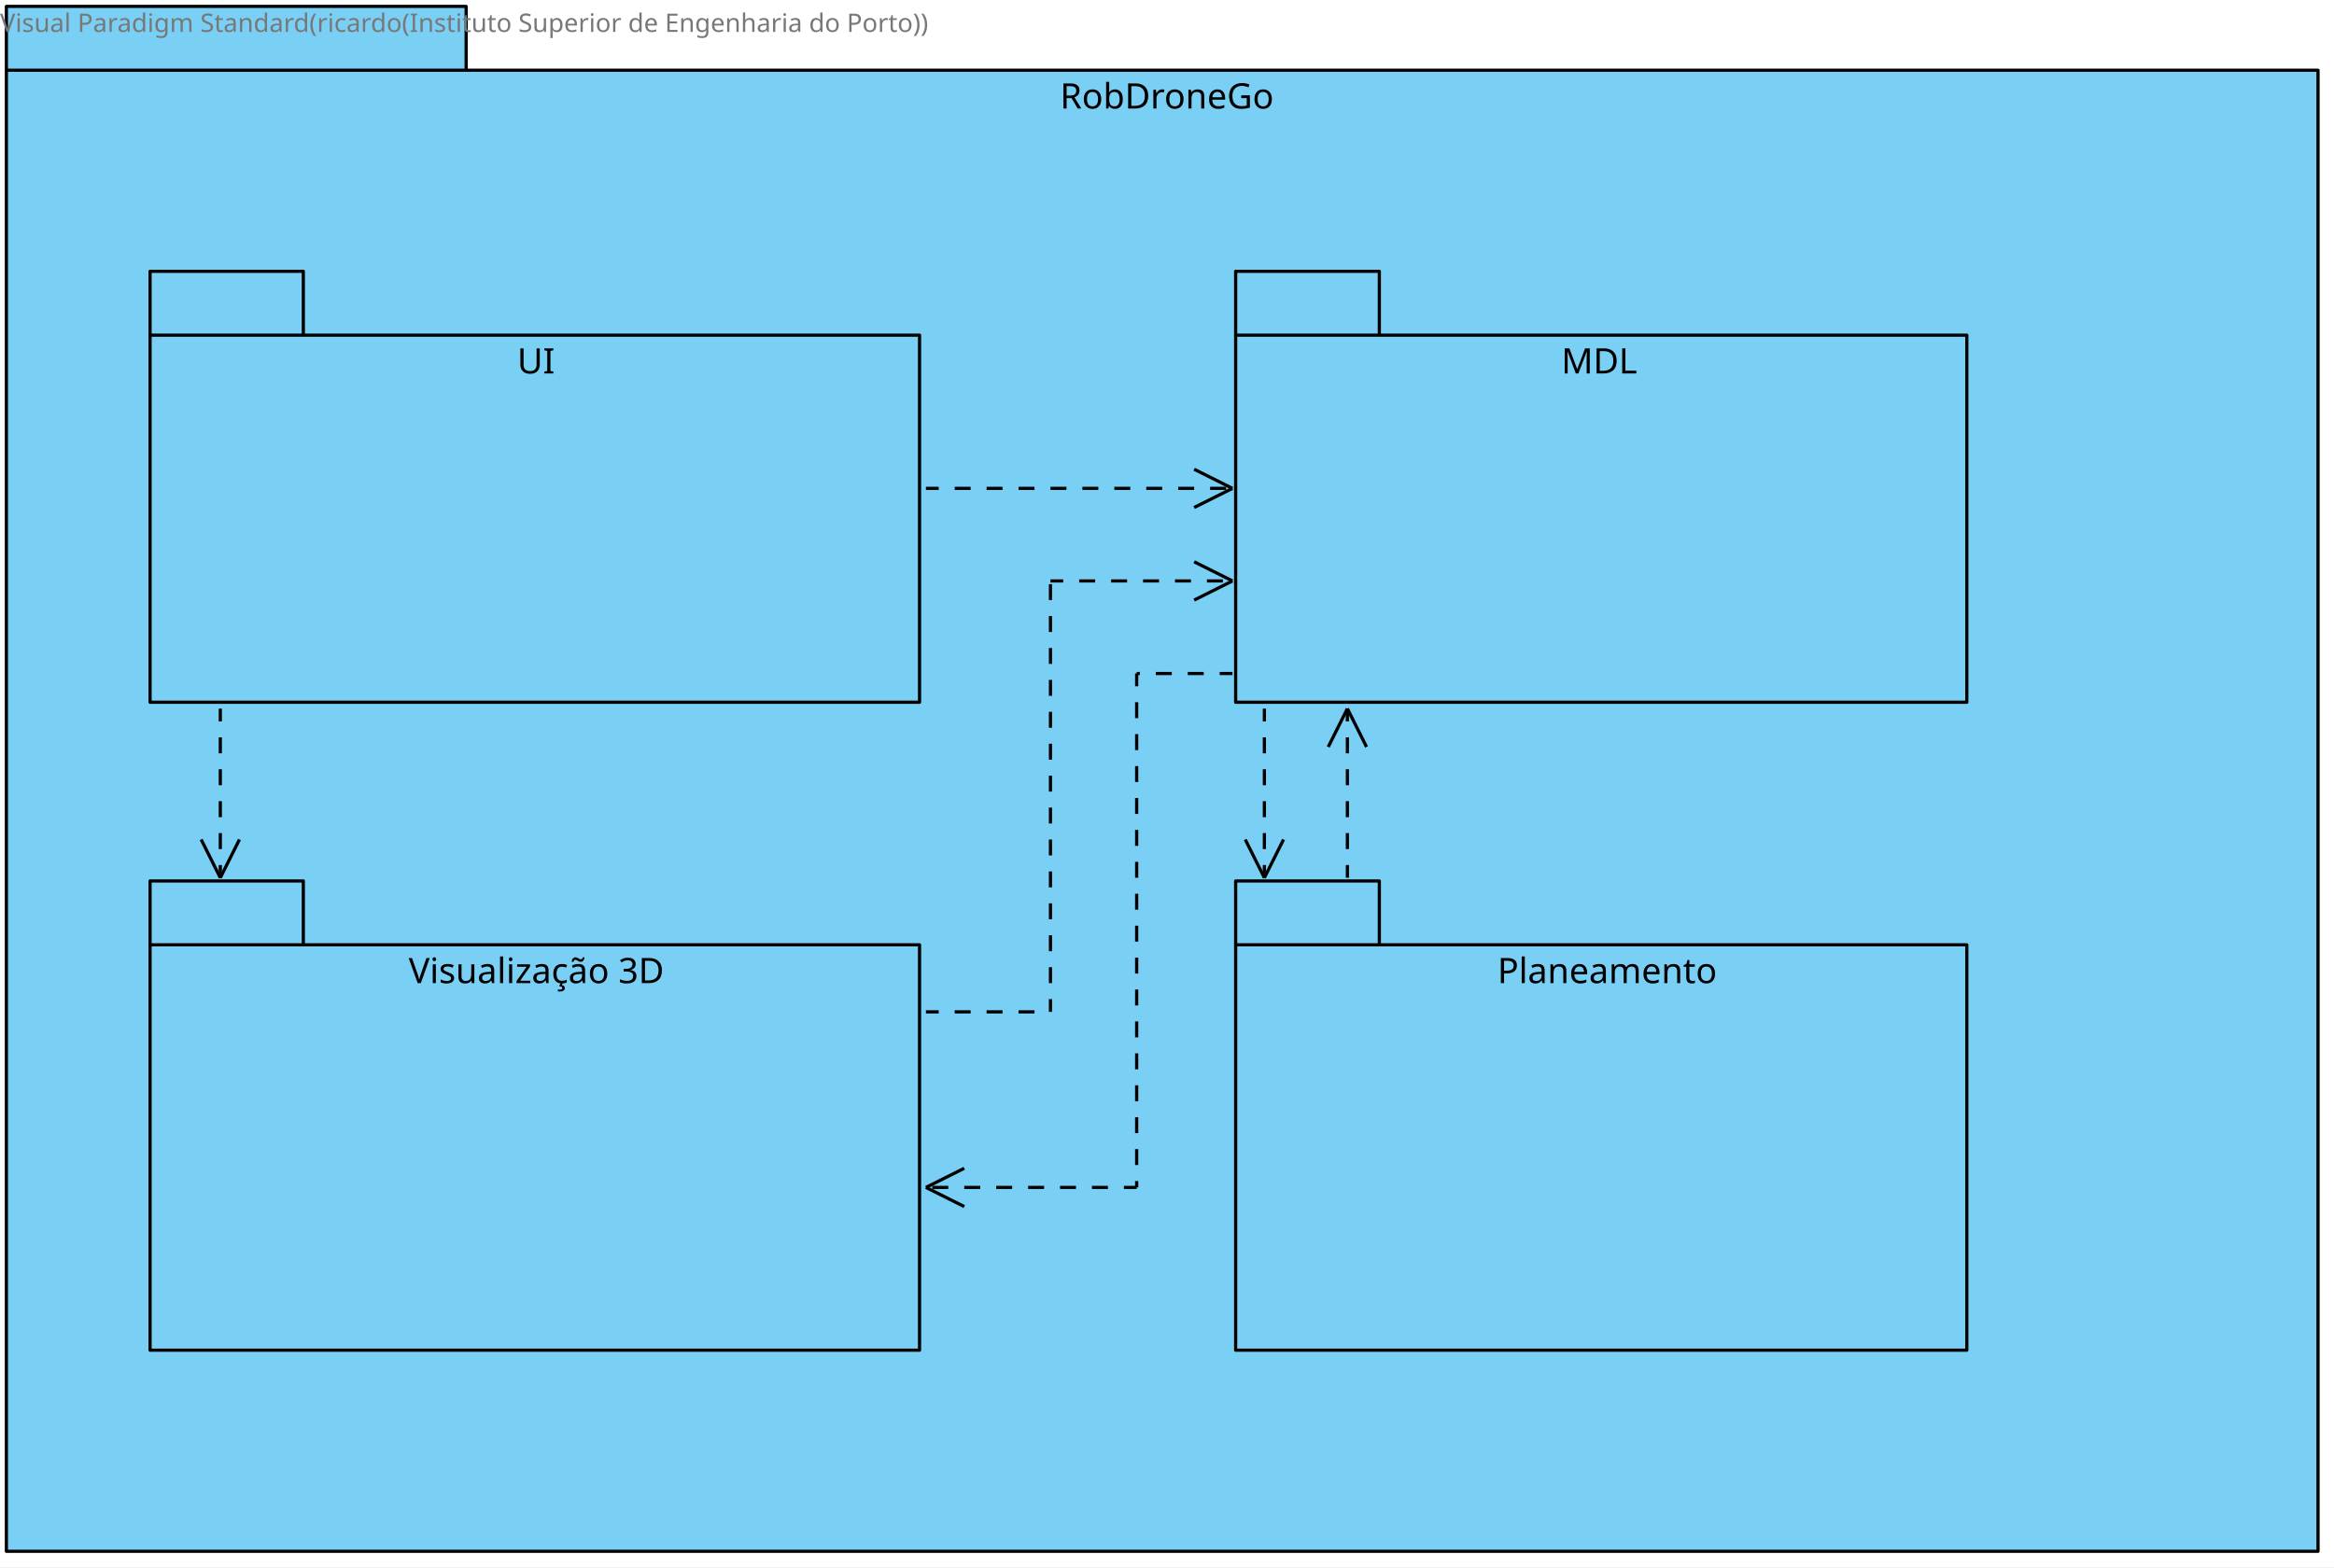
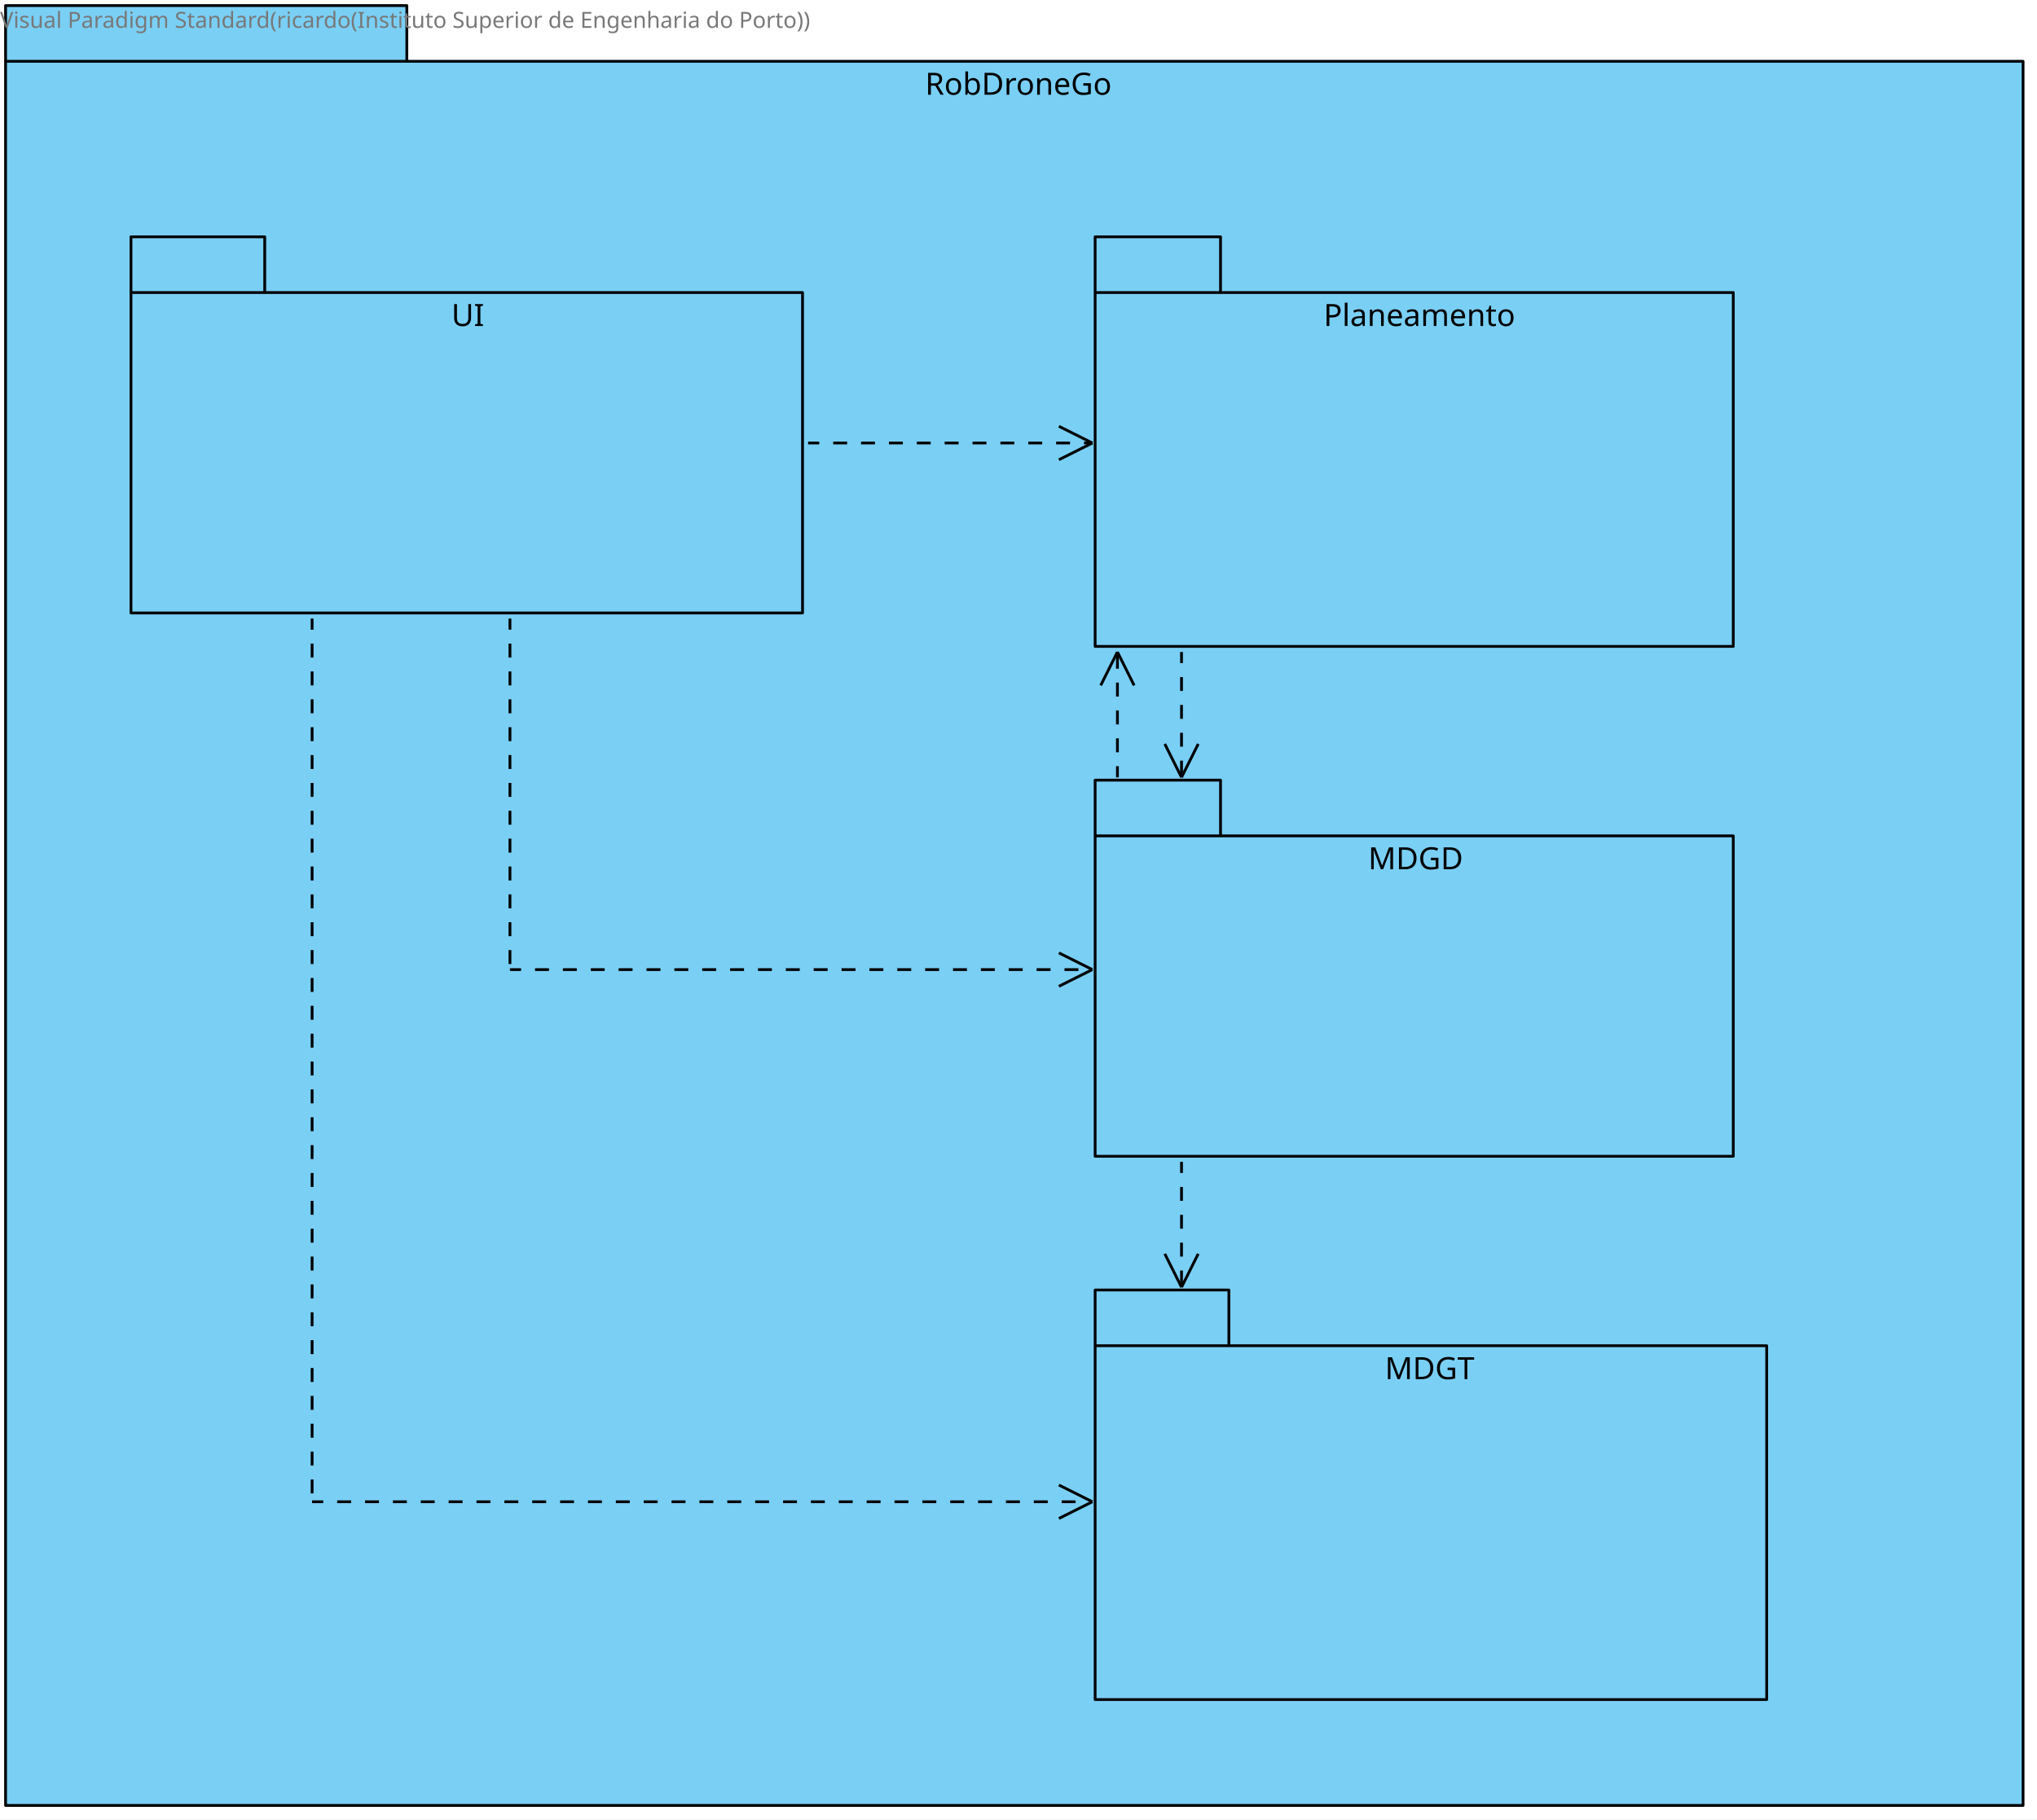
- <svg xmlns="http://www.w3.org/2000/svg" fill-opacity="0" color-rendering="auto" color-interpolation="auto" text-rendering="auto" stroke="rgb(0,0,0)" stroke-linecap="square" width="731" stroke-miterlimit="10" shape-rendering="auto" stroke-opacity="0" fill="rgb(0,0,0)" stroke-dasharray="none" font-weight="normal" stroke-width="1" height="491" font-family="'Dialog'" font-style="normal" stroke-linejoin="miter" font-size="12px" stroke-dashoffset="0" image-rendering="auto">
+ <svg xmlns="http://www.w3.org/2000/svg" fill-opacity="0" color-rendering="auto" color-interpolation="auto" text-rendering="auto" stroke="rgb(0,0,0)" stroke-linecap="square" width="731" stroke-miterlimit="10" shape-rendering="auto" stroke-opacity="0" fill="rgb(0,0,0)" stroke-dasharray="none" font-weight="normal" stroke-width="1" height="653" font-family="'Dialog'" font-style="normal" stroke-linejoin="miter" font-size="12px" stroke-dashoffset="0" image-rendering="auto">
  <defs id="genericDefs" />
  <g>
    <defs id="defs1">
      <clipPath clipPathUnits="userSpaceOnUse" id="clipPath1">
-         <path d="M-7 -7 L736 -7 L736 496 L-7 496 L-7 -7 Z" />
+         <path d="M-7 -7 L736 -7 L736 658 L-7 658 L-7 -7 Z" />
      </clipPath>
      <clipPath clipPathUnits="userSpaceOnUse" id="clipPath2">
-         <path d="M0 0 L0 465 L725 465 L725 0 Z" />
+         <path d="M0 0 L0 627 L725 627 L725 0 Z" />
      </clipPath>
      <clipPath clipPathUnits="userSpaceOnUse" id="clipPath3">
        <path d="M-7 -7 L253 -7 L253 147 L-7 147 L-7 -7 Z" />
      </clipPath>
      <clipPath clipPathUnits="userSpaceOnUse" id="clipPath4">
        <path d="M0 0 L0 116 L242 116 L242 0 Z" />
      </clipPath>
      <clipPath clipPathUnits="userSpaceOnUse" id="clipPath5">
        <path d="M-7 -7 L241 -7 L241 147 L-7 147 L-7 -7 Z" />
      </clipPath>
      <clipPath clipPathUnits="userSpaceOnUse" id="clipPath6">
        <path d="M0 0 L0 116 L230 116 L230 0 Z" />
      </clipPath>
      <clipPath clipPathUnits="userSpaceOnUse" id="clipPath7">
        <path d="M-7 -7 L241 -7 L241 159 L-7 159 L-7 -7 Z" />
      </clipPath>
      <clipPath clipPathUnits="userSpaceOnUse" id="clipPath8">
        <path d="M0 0 L0 128 L230 128 L230 0 Z" />
      </clipPath>
      <clipPath clipPathUnits="userSpaceOnUse" id="clipPath9">
        <path d="M-7 -7 L253 -7 L253 159 L-7 159 L-7 -7 Z" />
      </clipPath>
      <clipPath clipPathUnits="userSpaceOnUse" id="clipPath10">
        <path d="M0 0 L0 128 L242 128 L242 0 Z" />
      </clipPath>
      <clipPath clipPathUnits="userSpaceOnUse" id="clipPath11">
-         <path d="M0 0 L104 0 L104 157 L0 157 L0 0 Z" />
+         <path d="M0 0 L104 0 L104 149 L0 149 L0 0 Z" />
      </clipPath>
      <clipPath clipPathUnits="userSpaceOnUse" id="clipPath12">
-         <path d="M0 0 L0 157 L104 157 L104 0 Z" />
+         <path d="M0 0 L0 149 L104 149 L104 0 Z" />
      </clipPath>
      <clipPath clipPathUnits="userSpaceOnUse" id="clipPath13">
-         <path d="M0 0 L200 0 L200 104 L0 104 L0 0 Z" />
+         <path d="M0 0 L313 0 L313 230 L0 230 L0 0 Z" />
      </clipPath>
      <clipPath clipPathUnits="userSpaceOnUse" id="clipPath14">
-         <path d="M0 0 L0 104 L200 104 L200 0 Z" />
+         <path d="M0 0 L0 230 L313 230 L313 0 Z" />
      </clipPath>
      <clipPath clipPathUnits="userSpaceOnUse" id="clipPath15">
+         <path d="M0 0 L384 0 L384 421 L0 421 L0 0 Z" />
+       </clipPath>
+       <clipPath clipPathUnits="userSpaceOnUse" id="clipPath16">
+         <path d="M0 0 L0 421 L384 421 L384 0 Z" />
+       </clipPath>
+       <clipPath clipPathUnits="userSpaceOnUse" id="clipPath17">
        <path d="M0 0 L104 0 L104 104 L0 104 L0 0 Z" />
      </clipPath>
-       <clipPath clipPathUnits="userSpaceOnUse" id="clipPath16">
-         <path d="M0 0 L200 0 L200 239 L0 239 L0 0 Z" />
-       </clipPath>
-       <clipPath clipPathUnits="userSpaceOnUse" id="clipPath17">
-         <path d="M0 0 L0 239 L200 239 L200 0 Z" />
-       </clipPath>
      <clipPath clipPathUnits="userSpaceOnUse" id="clipPath18">
-         <path d="M0 0 L200 0 L200 265 L0 265 L0 0 Z" />
+         <path d="M0 0 L206 0 L206 104 L0 104 L0 0 Z" />
      </clipPath>
      <clipPath clipPathUnits="userSpaceOnUse" id="clipPath19">
-         <path d="M0 0 L0 265 L200 265 L200 0 Z" />
+         <path d="M0 0 L0 104 L206 104 L206 0 Z" />
      </clipPath>
    </defs>
    <g fill="white" text-rendering="geometricPrecision" fill-opacity="1" stroke-opacity="1" stroke="white">
-       <rect x="0" width="731" height="491" y="0" stroke="none" />
+       <rect x="0" width="731" height="653" y="0" stroke="none" />
    </g>
    <g font-size="11px" transform="translate(2,2)" fill-opacity="1" fill="rgb(122,207,245)" text-rendering="geometricPrecision" image-rendering="optimizeQuality" font-family="sans-serif" stroke="rgb(122,207,245)" stroke-opacity="1">
      <rect x="0" width="144" height="20" y="0" clip-path="url(#clipPath1)" stroke="none" />
-       <rect x="0" width="724" height="464" y="20" clip-path="url(#clipPath1)" stroke="none" />
+       <rect x="0" width="724" height="626" y="20" clip-path="url(#clipPath1)" stroke="none" />
    </g>
    <g stroke-linecap="butt" font-size="11px" transform="translate(2,2)" fill-opacity="1" fill="black" text-rendering="geometricPrecision" image-rendering="optimizeQuality" font-family="sans-serif" stroke-linejoin="round" stroke="black" stroke-opacity="1" stroke-miterlimit="0">
-       <path fill="none" d="M0 20 L724 20 L724 484 L0 484 L0 0 L144 0 L144 20" clip-path="url(#clipPath1)" />
+       <path fill="none" d="M0 20 L724 20 L724 646 L0 646 L0 0 L144 0 L144 20" clip-path="url(#clipPath1)" />
    </g>
    <g font-size="11px" transform="translate(2,22)" fill-opacity="1" fill="black" text-rendering="geometricPrecision" image-rendering="optimizeQuality" font-family="sans-serif" stroke="black" stroke-opacity="1">
      <text x="330" xml:space="preserve" y="12" clip-path="url(#clipPath2)" stroke="none">RobDroneGo</text>
    </g>
    <g font-size="11px" transform="translate(47,85)" fill-opacity="1" fill="rgb(122,207,245)" text-rendering="geometricPrecision" image-rendering="optimizeQuality" font-family="sans-serif" stroke="rgb(122,207,245)" stroke-opacity="1">
      <rect x="0" width="48" height="20" y="0" clip-path="url(#clipPath3)" stroke="none" />
      <rect x="0" width="241" height="115" y="20" clip-path="url(#clipPath3)" stroke="none" />
    </g>
    <g stroke-linecap="butt" font-size="11px" transform="translate(47,85)" fill-opacity="1" fill="black" text-rendering="geometricPrecision" image-rendering="optimizeQuality" font-family="sans-serif" stroke-linejoin="round" stroke="black" stroke-opacity="1" stroke-miterlimit="0">
      <path fill="none" d="M0 20 L241 20 L241 135 L0 135 L0 0 L48 0 L48 20" clip-path="url(#clipPath3)" />
    </g>
    <g font-size="11px" transform="translate(47,105)" fill-opacity="1" fill="black" text-rendering="geometricPrecision" image-rendering="optimizeQuality" font-family="sans-serif" stroke="black" stroke-opacity="1">
      <text x="115" xml:space="preserve" y="12" clip-path="url(#clipPath4)" stroke="none">UI</text>
    </g>
-     <g font-size="11px" transform="translate(387,85)" fill-opacity="1" fill="rgb(122,207,245)" text-rendering="geometricPrecision" image-rendering="optimizeQuality" font-family="sans-serif" stroke="rgb(122,207,245)" stroke-opacity="1">
+     <g font-size="11px" transform="translate(393,280)" fill-opacity="1" fill="rgb(122,207,245)" text-rendering="geometricPrecision" image-rendering="optimizeQuality" font-family="sans-serif" stroke="rgb(122,207,245)" stroke-opacity="1">
      <rect x="0" width="45" height="20" y="0" clip-path="url(#clipPath5)" stroke="none" />
      <rect x="0" width="229" height="115" y="20" clip-path="url(#clipPath5)" stroke="none" />
    </g>
-     <g stroke-linecap="butt" font-size="11px" transform="translate(387,85)" fill-opacity="1" fill="black" text-rendering="geometricPrecision" image-rendering="optimizeQuality" font-family="sans-serif" stroke-linejoin="round" stroke="black" stroke-opacity="1" stroke-miterlimit="0">
+     <g stroke-linecap="butt" font-size="11px" transform="translate(393,280)" fill-opacity="1" fill="black" text-rendering="geometricPrecision" image-rendering="optimizeQuality" font-family="sans-serif" stroke-linejoin="round" stroke="black" stroke-opacity="1" stroke-miterlimit="0">
      <path fill="none" d="M0 20 L229 20 L229 135 L0 135 L0 0 L45 0 L45 20" clip-path="url(#clipPath5)" />
    </g>
-     <g font-size="11px" transform="translate(387,105)" fill-opacity="1" fill="black" text-rendering="geometricPrecision" image-rendering="optimizeQuality" font-family="sans-serif" stroke="black" stroke-opacity="1">
-       <text x="102" xml:space="preserve" y="12" clip-path="url(#clipPath6)" stroke="none">MDL</text>
+     <g font-size="11px" transform="translate(393,300)" fill-opacity="1" fill="black" text-rendering="geometricPrecision" image-rendering="optimizeQuality" font-family="sans-serif" stroke="black" stroke-opacity="1">
+       <text x="98" xml:space="preserve" y="12" clip-path="url(#clipPath6)" stroke="none">MDGD</text>
    </g>
-     <g font-size="11px" transform="translate(387,276)" fill-opacity="1" fill="rgb(122,207,245)" text-rendering="geometricPrecision" image-rendering="optimizeQuality" font-family="sans-serif" stroke="rgb(122,207,245)" stroke-opacity="1">
+     <g font-size="11px" transform="translate(393,85)" fill-opacity="1" fill="rgb(122,207,245)" text-rendering="geometricPrecision" image-rendering="optimizeQuality" font-family="sans-serif" stroke="rgb(122,207,245)" stroke-opacity="1">
      <rect x="0" width="45" height="20" y="0" clip-path="url(#clipPath7)" stroke="none" />
      <rect x="0" width="229" height="127" y="20" clip-path="url(#clipPath7)" stroke="none" />
    </g>
-     <g stroke-linecap="butt" font-size="11px" transform="translate(387,276)" fill-opacity="1" fill="black" text-rendering="geometricPrecision" image-rendering="optimizeQuality" font-family="sans-serif" stroke-linejoin="round" stroke="black" stroke-opacity="1" stroke-miterlimit="0">
+     <g stroke-linecap="butt" font-size="11px" transform="translate(393,85)" fill-opacity="1" fill="black" text-rendering="geometricPrecision" image-rendering="optimizeQuality" font-family="sans-serif" stroke-linejoin="round" stroke="black" stroke-opacity="1" stroke-miterlimit="0">
      <path fill="none" d="M0 20 L229 20 L229 147 L0 147 L0 0 L45 0 L45 20" clip-path="url(#clipPath7)" />
    </g>
-     <g font-size="11px" transform="translate(387,296)" fill-opacity="1" fill="black" text-rendering="geometricPrecision" image-rendering="optimizeQuality" font-family="sans-serif" stroke="black" stroke-opacity="1">
+     <g font-size="11px" transform="translate(393,105)" fill-opacity="1" fill="black" text-rendering="geometricPrecision" image-rendering="optimizeQuality" font-family="sans-serif" stroke="black" stroke-opacity="1">
      <text x="82" xml:space="preserve" y="12" clip-path="url(#clipPath8)" stroke="none">Planeamento</text>
    </g>
-     <g font-size="11px" transform="translate(47,276)" fill-opacity="1" fill="rgb(122,207,245)" text-rendering="geometricPrecision" image-rendering="optimizeQuality" font-family="sans-serif" stroke="rgb(122,207,245)" stroke-opacity="1">
+     <g font-size="11px" transform="translate(393,463)" fill-opacity="1" fill="rgb(122,207,245)" text-rendering="geometricPrecision" image-rendering="optimizeQuality" font-family="sans-serif" stroke="rgb(122,207,245)" stroke-opacity="1">
      <rect x="0" width="48" height="20" y="0" clip-path="url(#clipPath9)" stroke="none" />
      <rect x="0" width="241" height="127" y="20" clip-path="url(#clipPath9)" stroke="none" />
    </g>
-     <g stroke-linecap="butt" font-size="11px" transform="translate(47,276)" fill-opacity="1" fill="black" text-rendering="geometricPrecision" image-rendering="optimizeQuality" font-family="sans-serif" stroke-linejoin="round" stroke="black" stroke-opacity="1" stroke-miterlimit="0">
+     <g stroke-linecap="butt" font-size="11px" transform="translate(393,463)" fill-opacity="1" fill="black" text-rendering="geometricPrecision" image-rendering="optimizeQuality" font-family="sans-serif" stroke-linejoin="round" stroke="black" stroke-opacity="1" stroke-miterlimit="0">
      <path fill="none" d="M0 20 L241 20 L241 147 L0 147 L0 0 L48 0 L48 20" clip-path="url(#clipPath9)" />
    </g>
-     <g font-size="11px" transform="translate(47,296)" fill-opacity="1" fill="black" text-rendering="geometricPrecision" image-rendering="optimizeQuality" font-family="sans-serif" stroke="black" stroke-opacity="1">
-       <text x="81" xml:space="preserve" y="12" clip-path="url(#clipPath10)" stroke="none">Visualização 3D</text>
+     <g font-size="11px" transform="translate(393,483)" fill-opacity="1" fill="black" text-rendering="geometricPrecision" image-rendering="optimizeQuality" font-family="sans-serif" stroke="black" stroke-opacity="1">
+       <text x="104" xml:space="preserve" y="12" clip-path="url(#clipPath10)" stroke="none">MDGT</text>
    </g>
-     <g fill-opacity="1" text-rendering="geometricPrecision" stroke="black" stroke-linecap="butt" transform="translate(346,172)" stroke-opacity="1" fill="black" stroke-dasharray="5" font-family="sans-serif" stroke-linejoin="round" font-size="11px" stroke-dashoffset="1" image-rendering="optimizeQuality">
-       <line y2="103" fill="none" x1="50" clip-path="url(#clipPath12)" x2="50" y1="50" />
-       <line clip-path="url(#clipPath12)" stroke-dashoffset="0" fill="none" x1="50" x2="56" y1="103" y2="91" stroke-dasharray="none" />
-       <line clip-path="url(#clipPath12)" stroke-dashoffset="0" fill="none" x1="50" x2="44" y1="103" y2="91" stroke-dasharray="none" />
-     </g>
-     <g fill-opacity="1" text-rendering="geometricPrecision" stroke="black" stroke-linecap="butt" transform="translate(240,103)" stroke-opacity="1" fill="black" stroke-dasharray="5" font-family="sans-serif" stroke-linejoin="round" font-size="11px" stroke-dashoffset="1" image-rendering="optimizeQuality">
-       <line y2="50" fill="none" x1="50" clip-path="url(#clipPath14)" x2="146" y1="50" />
-       <line clip-path="url(#clipPath14)" stroke-dashoffset="0" fill="none" x1="146" x2="134" y1="50" y2="44" stroke-dasharray="none" />
-       <line clip-path="url(#clipPath14)" stroke-dashoffset="0" fill="none" x1="146" x2="134" y1="50" y2="56" stroke-dasharray="none" />
-     </g>
-     <g fill-opacity="1" text-rendering="geometricPrecision" stroke="black" stroke-linecap="butt" transform="translate(19,172)" stroke-opacity="1" fill="black" stroke-dasharray="5" font-family="sans-serif" stroke-linejoin="round" font-size="11px" stroke-dashoffset="1" image-rendering="optimizeQuality">
-       <line y2="103" fill="none" x1="50" clip-path="url(#clipPath12)" x2="50" y1="50" />
-       <line clip-path="url(#clipPath12)" stroke-dashoffset="0" fill="none" x1="50" x2="56" y1="103" y2="91" stroke-dasharray="none" />
-       <line clip-path="url(#clipPath12)" stroke-dashoffset="0" fill="none" x1="50" x2="44" y1="103" y2="91" stroke-dasharray="none" />
-     </g>
-     <g fill-opacity="1" text-rendering="geometricPrecision" stroke="black" stroke-linecap="butt" transform="translate(372,172)" stroke-opacity="1" fill="black" stroke-dasharray="5" font-family="sans-serif" stroke-linejoin="round" font-size="11px" stroke-dashoffset="1" image-rendering="optimizeQuality">
-       <line y2="50" fill="none" x1="50" clip-path="url(#clipPath12)" x2="50" y1="103" />
+     <g fill-opacity="1" text-rendering="geometricPrecision" stroke="black" stroke-linecap="butt" transform="translate(351,184)" stroke-opacity="1" fill="black" stroke-dasharray="5" font-family="sans-serif" stroke-linejoin="round" font-size="11px" stroke-dashoffset="1" image-rendering="optimizeQuality">
+       <line y2="50" fill="none" x1="50" clip-path="url(#clipPath12)" x2="50" y1="95" />
      <line clip-path="url(#clipPath12)" stroke-dashoffset="0" fill="none" x1="50" x2="44" y1="50" y2="62" stroke-dasharray="none" />
      <line clip-path="url(#clipPath12)" stroke-dashoffset="0" fill="none" x1="50" x2="56" y1="50" y2="62" stroke-dasharray="none" />
    </g>
-     <g fill-opacity="1" text-rendering="geometricPrecision" stroke="black" stroke-linecap="butt" transform="translate(240,132)" stroke-opacity="1" fill="black" stroke-dasharray="5" font-family="sans-serif" stroke-linejoin="round" font-size="11px" stroke-dashoffset="1" image-rendering="optimizeQuality">
-       <line y2="185" fill="none" x1="50" clip-path="url(#clipPath17)" x2="89" y1="185" />
-       <line y2="50" fill="none" x1="89" clip-path="url(#clipPath17)" x2="89" y1="185" />
-       <line y2="50" fill="none" x1="89" clip-path="url(#clipPath17)" x2="146" y1="50" />
-       <line clip-path="url(#clipPath17)" stroke-dashoffset="0" fill="none" x1="146" x2="134" y1="50" y2="44" stroke-dasharray="none" />
-       <line clip-path="url(#clipPath17)" stroke-dashoffset="0" fill="none" x1="146" x2="134" y1="50" y2="56" stroke-dasharray="none" />
+     <g fill-opacity="1" text-rendering="geometricPrecision" stroke="black" stroke-linecap="butt" transform="translate(133,172)" stroke-opacity="1" fill="black" stroke-dasharray="5" font-family="sans-serif" stroke-linejoin="round" font-size="11px" stroke-dashoffset="1" image-rendering="optimizeQuality">
+       <line y2="176" fill="none" x1="50" clip-path="url(#clipPath14)" x2="50" y1="50" />
+       <line y2="176" fill="none" x1="50" clip-path="url(#clipPath14)" x2="259" y1="176" />
+       <line clip-path="url(#clipPath14)" stroke-dashoffset="0" fill="none" x1="259" x2="247" y1="176" y2="170" stroke-dasharray="none" />
+       <line clip-path="url(#clipPath14)" stroke-dashoffset="0" fill="none" x1="259" x2="247" y1="176" y2="182" stroke-dasharray="none" />
    </g>
-     <g fill-opacity="1" text-rendering="geometricPrecision" stroke="black" stroke-linecap="butt" transform="translate(240,161)" stroke-opacity="1" fill="black" stroke-dasharray="5" font-family="sans-serif" stroke-linejoin="round" font-size="11px" stroke-dashoffset="1" image-rendering="optimizeQuality">
-       <line y2="50" fill="none" x1="146" clip-path="url(#clipPath19)" x2="116" y1="50" />
-       <line y2="211" fill="none" x1="116" clip-path="url(#clipPath19)" x2="116" y1="50" />
-       <line y2="211" fill="none" x1="116" clip-path="url(#clipPath19)" x2="50" y1="211" />
-       <line clip-path="url(#clipPath19)" stroke-dashoffset="0" fill="none" x1="50" x2="62" y1="211" y2="217" stroke-dasharray="none" />
-       <line clip-path="url(#clipPath19)" stroke-dashoffset="0" fill="none" x1="50" x2="62" y1="211" y2="205" stroke-dasharray="none" />
+     <g fill-opacity="1" text-rendering="geometricPrecision" stroke="black" stroke-linecap="butt" transform="translate(62,172)" stroke-opacity="1" fill="black" stroke-dasharray="5" font-family="sans-serif" stroke-linejoin="round" font-size="11px" stroke-dashoffset="1" image-rendering="optimizeQuality">
+       <line y2="367" fill="none" x1="50" clip-path="url(#clipPath16)" x2="50" y1="50" />
+       <line y2="367" fill="none" x1="50" clip-path="url(#clipPath16)" x2="330" y1="367" />
+       <line clip-path="url(#clipPath16)" stroke-dashoffset="0" fill="none" x1="330" x2="318" y1="367" y2="361" stroke-dasharray="none" />
+       <line clip-path="url(#clipPath16)" stroke-dashoffset="0" fill="none" x1="330" x2="318" y1="367" y2="373" stroke-dasharray="none" />
+     </g>
+     <g fill-opacity="1" text-rendering="geometricPrecision" stroke="black" stroke-linecap="butt" transform="translate(240,109)" stroke-opacity="1" fill="black" stroke-dasharray="5" font-family="sans-serif" stroke-linejoin="round" font-size="11px" stroke-dashoffset="1" image-rendering="optimizeQuality">
+       <line y2="50" fill="none" x1="50" clip-path="url(#clipPath19)" x2="152" y1="50" />
+       <line clip-path="url(#clipPath19)" stroke-dashoffset="0" fill="none" x1="152" x2="140" y1="50" y2="44" stroke-dasharray="none" />
+       <line clip-path="url(#clipPath19)" stroke-dashoffset="0" fill="none" x1="152" x2="140" y1="50" y2="56" stroke-dasharray="none" />
+     </g>
+     <g fill-opacity="1" text-rendering="geometricPrecision" stroke="black" stroke-linecap="butt" transform="translate(374,184)" stroke-opacity="1" fill="black" stroke-dasharray="5" font-family="sans-serif" stroke-linejoin="round" font-size="11px" stroke-dashoffset="1" image-rendering="optimizeQuality">
+       <line y2="95" fill="none" x1="50" clip-path="url(#clipPath12)" x2="50" y1="50" />
+       <line clip-path="url(#clipPath12)" stroke-dashoffset="0" fill="none" x1="50" x2="56" y1="95" y2="83" stroke-dasharray="none" />
+       <line clip-path="url(#clipPath12)" stroke-dashoffset="0" fill="none" x1="50" x2="44" y1="95" y2="83" stroke-dasharray="none" />
+     </g>
+     <g fill-opacity="1" text-rendering="geometricPrecision" stroke="black" stroke-linecap="butt" transform="translate(374,367)" stroke-opacity="1" fill="black" stroke-dasharray="5" font-family="sans-serif" stroke-linejoin="round" font-size="11px" stroke-dashoffset="1" image-rendering="optimizeQuality">
+       <line y2="95" fill="none" x1="50" clip-path="url(#clipPath12)" x2="50" y1="50" />
+       <line clip-path="url(#clipPath12)" stroke-dashoffset="0" fill="none" x1="50" x2="56" y1="95" y2="83" stroke-dasharray="none" />
+       <line clip-path="url(#clipPath12)" stroke-dashoffset="0" fill="none" x1="50" x2="44" y1="95" y2="83" stroke-dasharray="none" />
    </g>
    <g font-size="8px" fill-opacity="1" fill="rgb(120,120,120)" text-rendering="geometricPrecision" image-rendering="optimizeQuality" stroke="rgb(120,120,120)" stroke-opacity="1">
      <text x="0" xml:space="preserve" y="10" stroke="none">Visual Paradigm Standard(ricardo(Instituto Superior de Engenharia do Porto))</text>
    </g>
  </g>
</svg>
